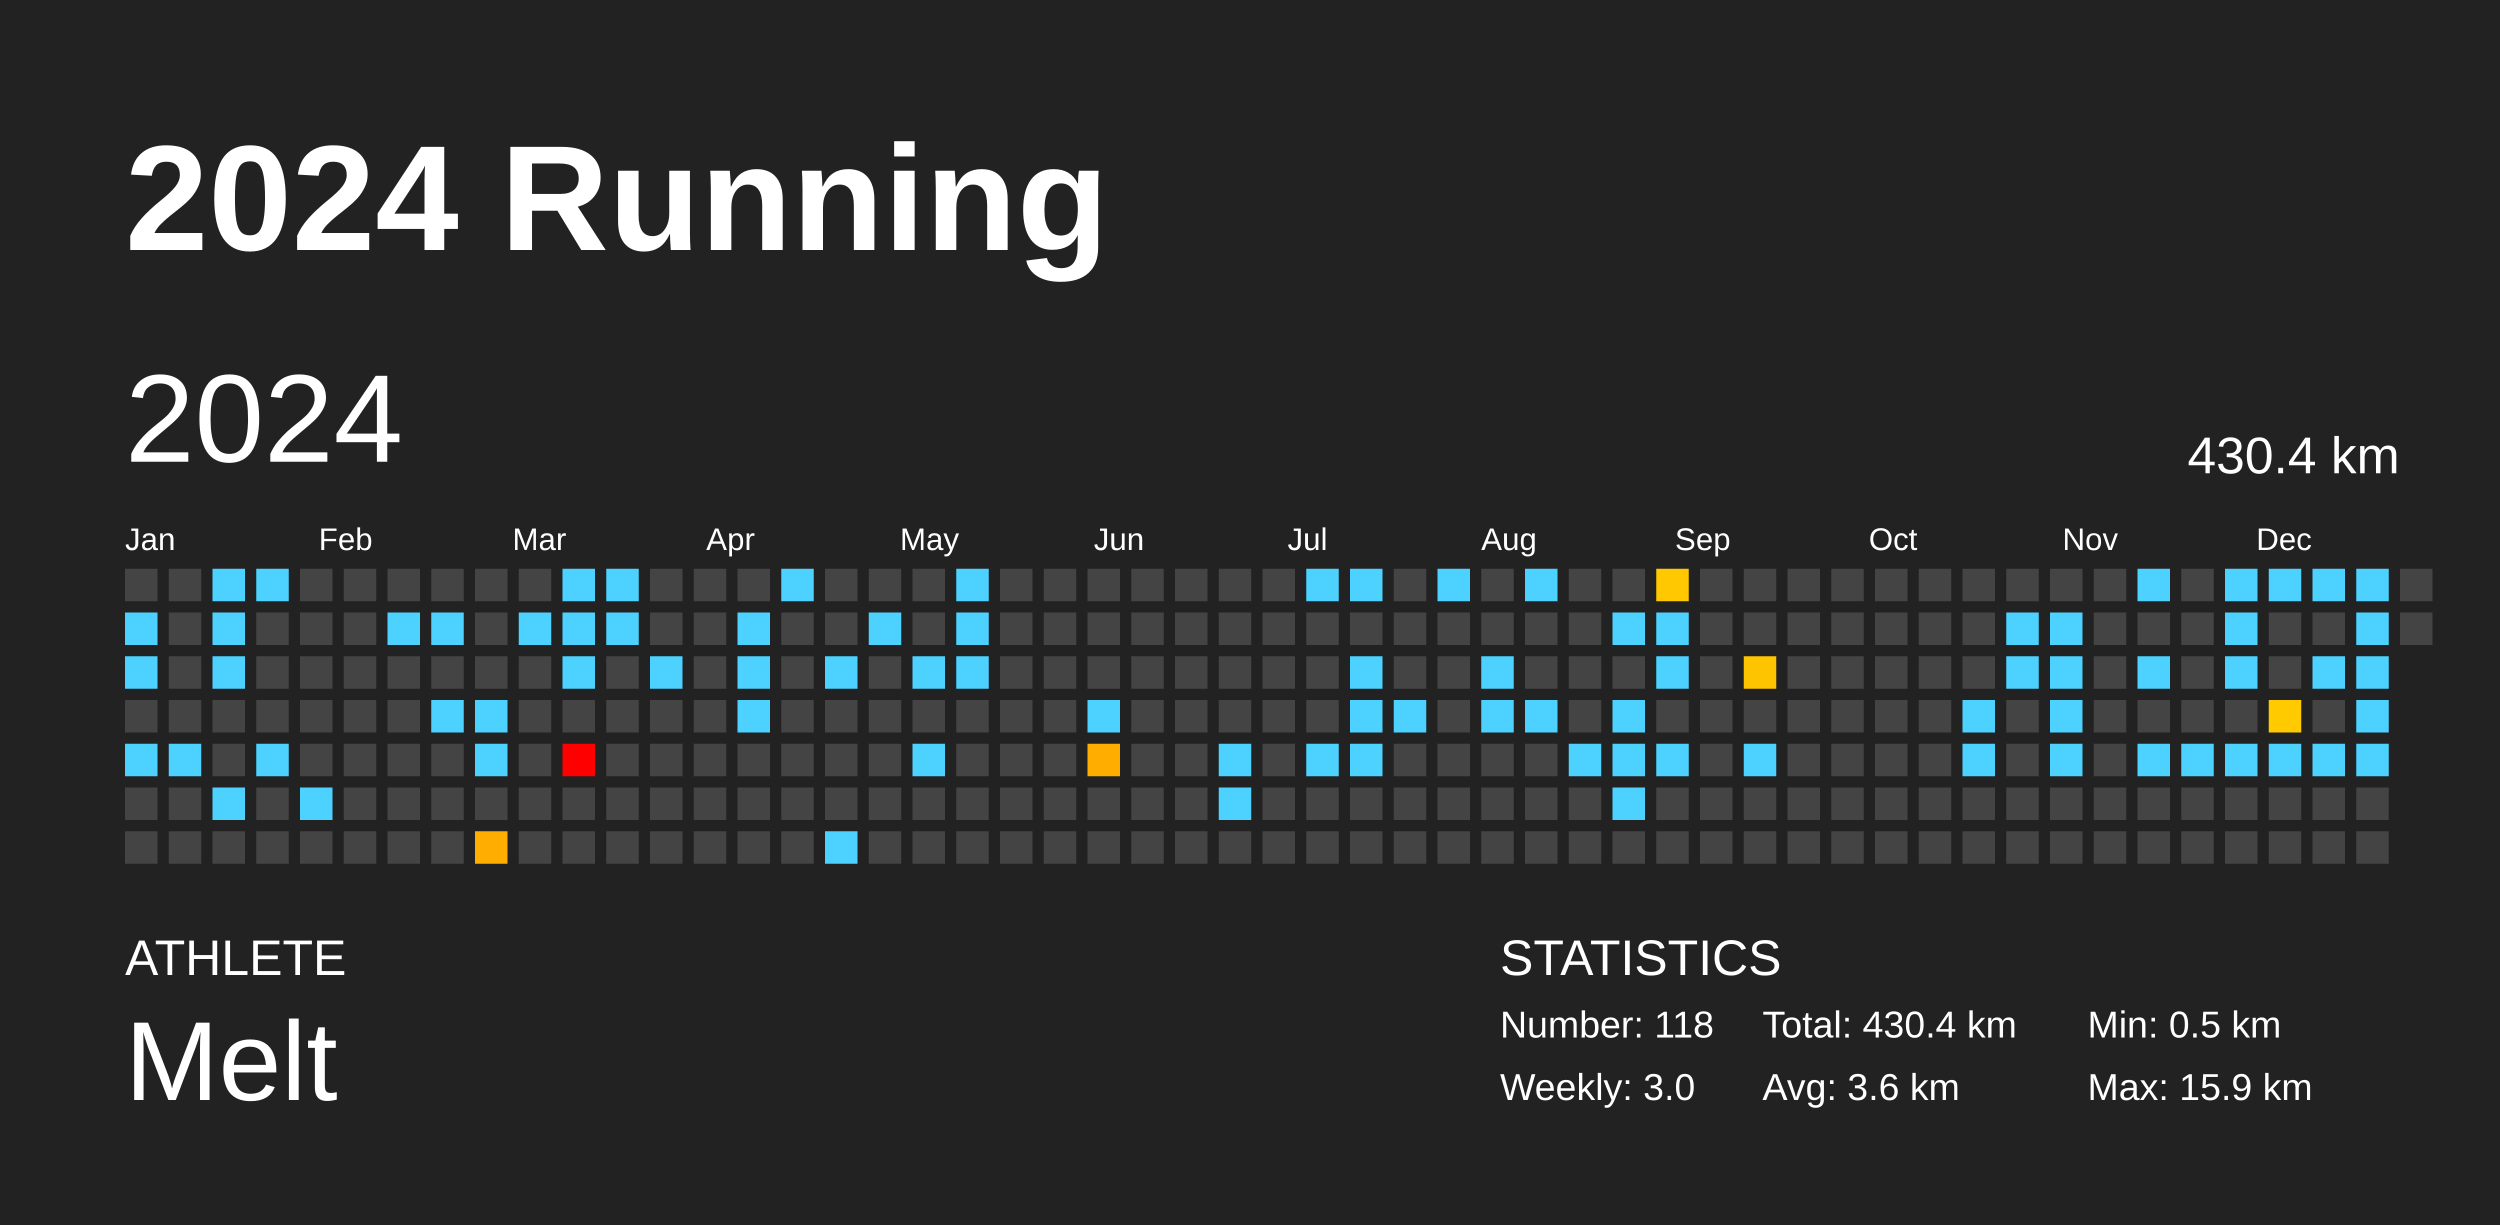
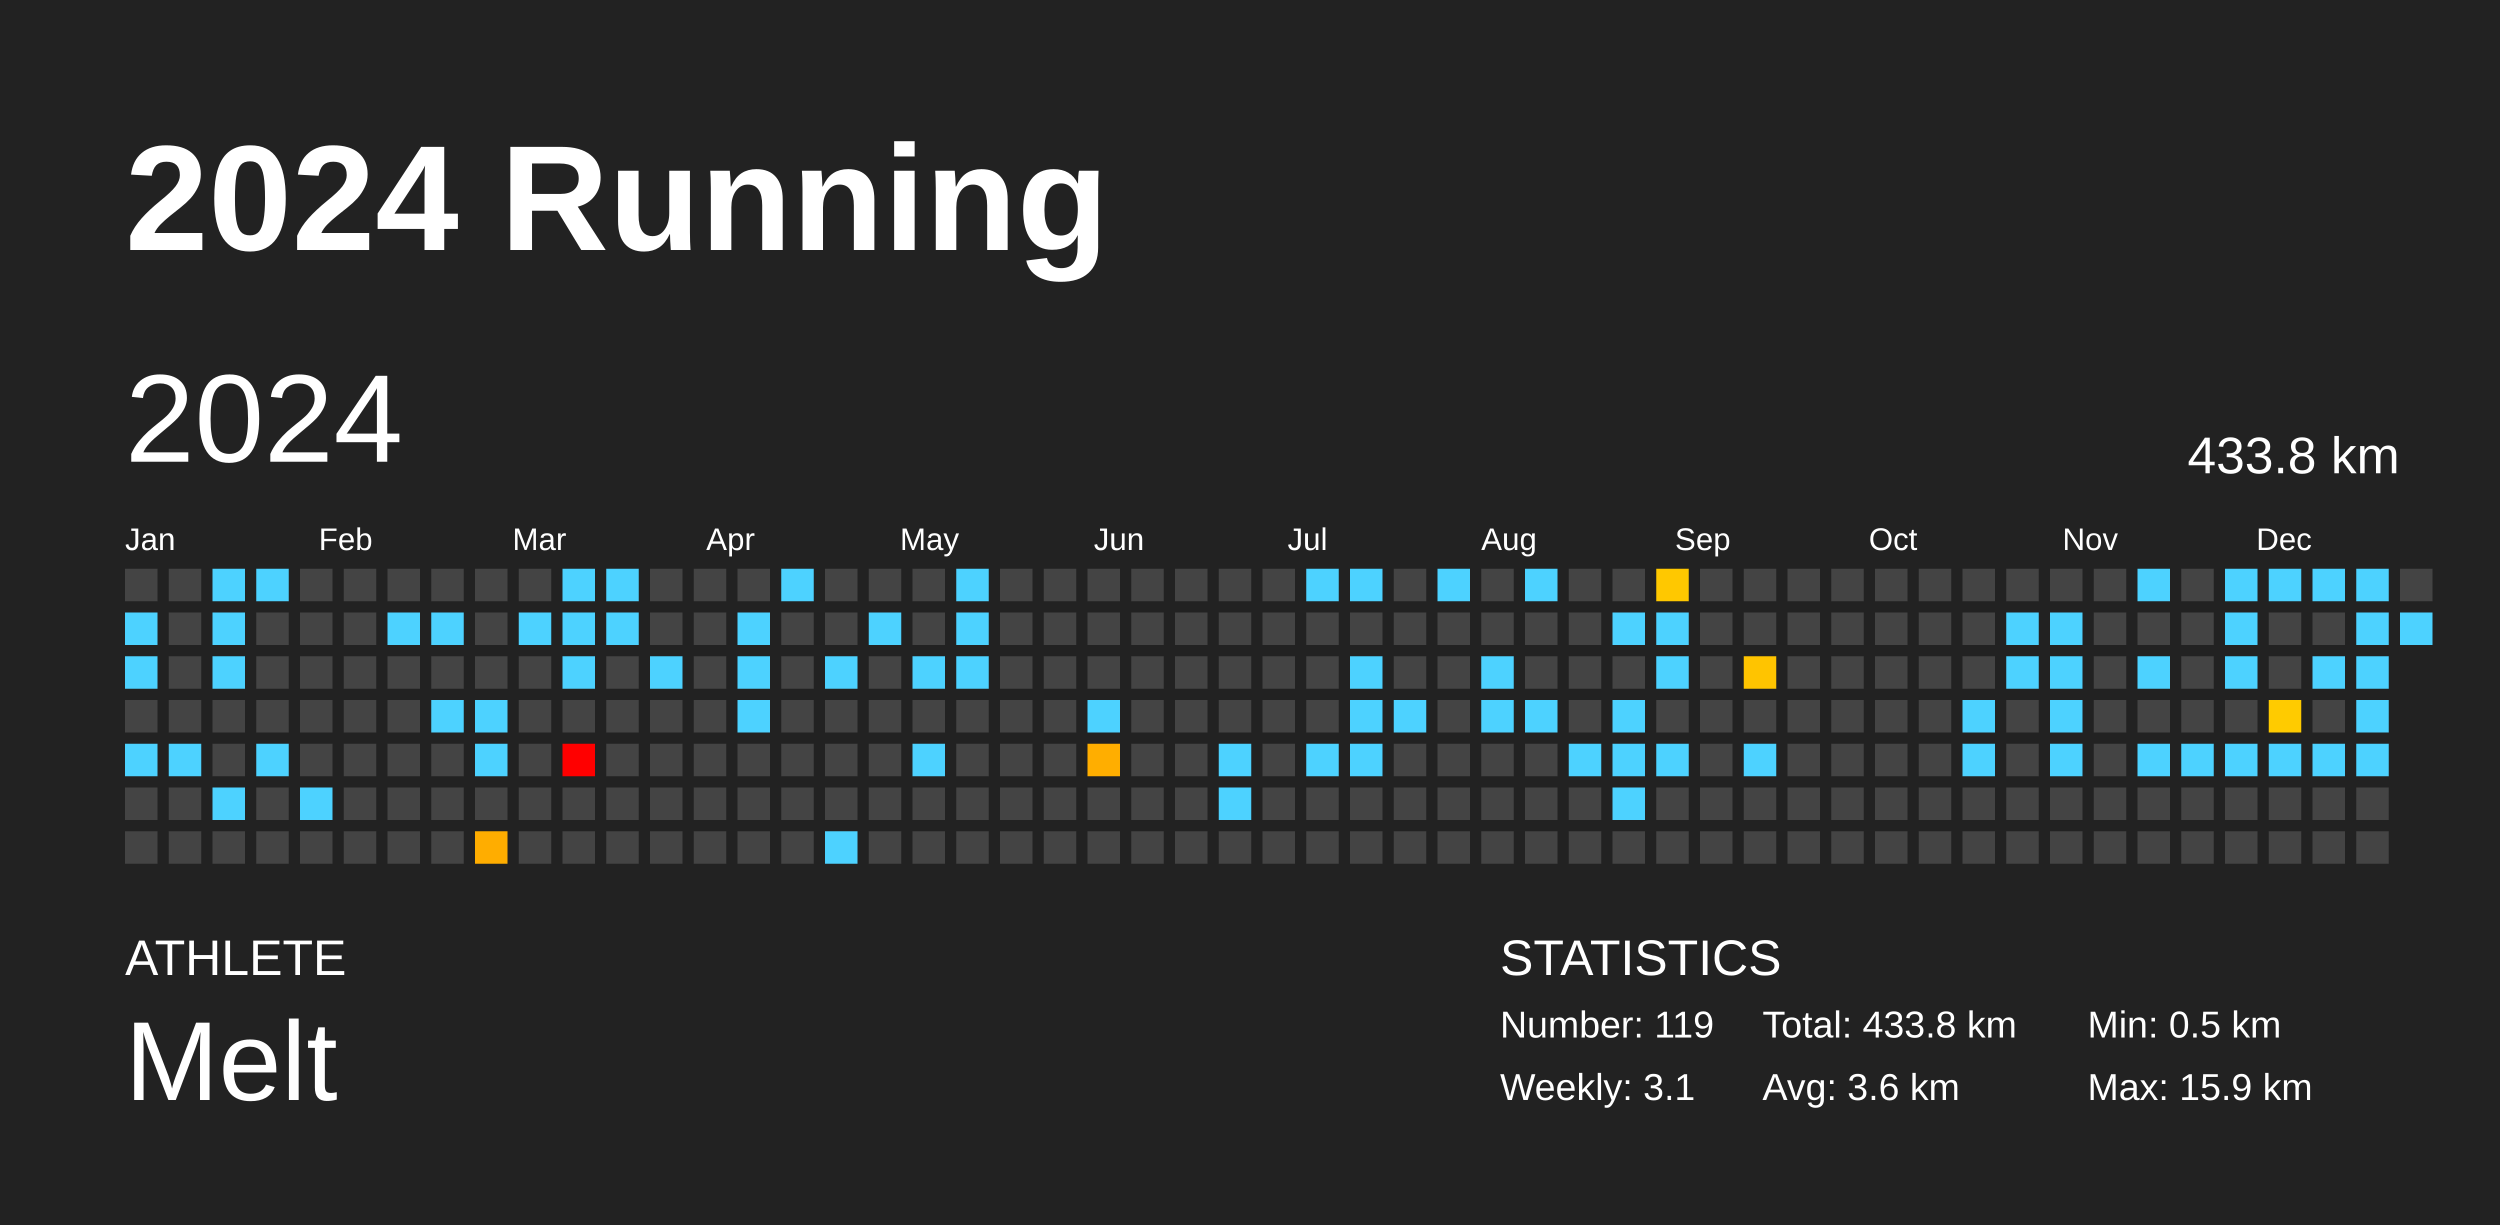
<svg xmlns="http://www.w3.org/2000/svg" baseProfile="full" height="98mm" version="1.1" viewBox="0,0,200,98" width="200mm">
  <defs />
  <rect fill="#222222" height="98" width="200" x="0" y="0" />
  <text fill="#FFFFFF" style="font-size:12px; font-family:Arial; font-weight:bold;" x="10" y="20">2024 Running</text>
  <text fill="#FFFFFF" style="font-size:4px; font-family:Arial" x="10" y="78">ATHLETE</text>
  <text fill="#FFFFFF" style="font-size:9px; font-family:Arial" x="10" y="88">Melt</text>
  <text fill="#FFFFFF" style="font-size:4px; font-family:Arial" x="120" y="78">STATISTICS</text>
-   <text fill="#FFFFFF" style="font-size:3px; font-family:Arial" x="120" y="83">Number: 118</text>
-   <text fill="#FFFFFF" style="font-size:3px; font-family:Arial" x="120" y="88">Weekly: 3.0</text>
-   <text fill="#FFFFFF" style="font-size:3px; font-family:Arial" x="141" y="83">Total: 430.4 km</text>
+   <text fill="#FFFFFF" style="font-size:3px; font-family:Arial" x="120" y="83">Number: 119</text>
+   <text fill="#FFFFFF" style="font-size:3px; font-family:Arial" x="120" y="88">Weekly: 3.1</text>
+   <text fill="#FFFFFF" style="font-size:3px; font-family:Arial" x="141" y="83">Total: 433.8 km</text>
  <text fill="#FFFFFF" style="font-size:3px; font-family:Arial" x="141" y="88">Avg: 3.6 km</text>
  <text fill="#FFFFFF" style="font-size:3px; font-family:Arial" x="167" y="83">Min: 0.5 km</text>
  <text fill="#FFFFFF" style="font-size:3px; font-family:Arial" x="167" y="88">Max: 15.9 km</text>
  <text dominant-baseline="hanging" fill="#FFFFFF" style="font-size:10.0px; font-family:Arial;" x="10" y="30">2024</text>
-   <text dominant-baseline="hanging" fill="#FFFFFF" style="font-size:4.125px; font-family:Arial;" x="175" y="35">430.4 km</text>
+   <text dominant-baseline="hanging" fill="#FFFFFF" style="font-size:4.125px; font-family:Arial;" x="175" y="35">433.8 km</text>
  <text fill="#FFFFFF" style="font-size:2.5px; font-family:Arial" x="10.0" y="44">Jan</text>
  <text fill="#FFFFFF" style="font-size:2.5px; font-family:Arial" x="25.5" y="44">Feb</text>
  <text fill="#FFFFFF" style="font-size:2.5px; font-family:Arial" x="41.0" y="44">Mar</text>
  <text fill="#FFFFFF" style="font-size:2.5px; font-family:Arial" x="56.5" y="44">Apr</text>
  <text fill="#FFFFFF" style="font-size:2.5px; font-family:Arial" x="72.0" y="44">May</text>
  <text fill="#FFFFFF" style="font-size:2.5px; font-family:Arial" x="87.5" y="44">Jun</text>
  <text fill="#FFFFFF" style="font-size:2.5px; font-family:Arial" x="103.0" y="44">Jul</text>
  <text fill="#FFFFFF" style="font-size:2.5px; font-family:Arial" x="118.5" y="44">Aug</text>
  <text fill="#FFFFFF" style="font-size:2.5px; font-family:Arial" x="134.0" y="44">Sep</text>
  <text fill="#FFFFFF" style="font-size:2.5px; font-family:Arial" x="149.5" y="44">Oct</text>
  <text fill="#FFFFFF" style="font-size:2.5px; font-family:Arial" x="165.0" y="44">Nov</text>
  <text fill="#FFFFFF" style="font-size:2.5px; font-family:Arial" x="180.5" y="44">Dec</text>
  <rect fill="#444444" height="2.6" width="2.6" x="10.0" y="45.5" />
  <rect fill="#4dd2ff" height="2.6" width="2.6" x="10.0" y="49.0" />
  <rect fill="#4dd2ff" height="2.6" width="2.6" x="10.0" y="52.5" />
  <rect fill="#444444" height="2.6" width="2.6" x="10.0" y="56.0" />
  <rect fill="#4dd2ff" height="2.6" width="2.6" x="10.0" y="59.5" />
  <rect fill="#444444" height="2.6" width="2.6" x="10.0" y="63.0" />
  <rect fill="#444444" height="2.6" width="2.6" x="10.0" y="66.5" />
  <rect fill="#444444" height="2.6" width="2.6" x="13.5" y="45.5" />
  <rect fill="#444444" height="2.6" width="2.6" x="13.5" y="49.0" />
  <rect fill="#444444" height="2.6" width="2.6" x="13.5" y="52.5" />
  <rect fill="#444444" height="2.6" width="2.6" x="13.5" y="56.0" />
  <rect fill="#4dd2ff" height="2.6" width="2.6" x="13.5" y="59.5" />
  <rect fill="#444444" height="2.6" width="2.6" x="13.5" y="63.0" />
  <rect fill="#444444" height="2.6" width="2.6" x="13.5" y="66.5" />
  <rect fill="#4dd2ff" height="2.6" width="2.6" x="17.0" y="45.5" />
  <rect fill="#4dd2ff" height="2.6" width="2.6" x="17.0" y="49.0" />
  <rect fill="#4dd2ff" height="2.6" width="2.6" x="17.0" y="52.5" />
  <rect fill="#444444" height="2.6" width="2.6" x="17.0" y="56.0" />
  <rect fill="#444444" height="2.6" width="2.6" x="17.0" y="59.5" />
  <rect fill="#4dd2ff" height="2.6" width="2.6" x="17.0" y="63.0" />
  <rect fill="#444444" height="2.6" width="2.6" x="17.0" y="66.5" />
  <rect fill="#4dd2ff" height="2.6" width="2.6" x="20.5" y="45.5" />
  <rect fill="#444444" height="2.6" width="2.6" x="20.5" y="49.0" />
  <rect fill="#444444" height="2.6" width="2.6" x="20.5" y="52.5" />
  <rect fill="#444444" height="2.6" width="2.6" x="20.5" y="56.0" />
  <rect fill="#4dd2ff" height="2.6" width="2.6" x="20.5" y="59.5" />
  <rect fill="#444444" height="2.6" width="2.6" x="20.5" y="63.0" />
  <rect fill="#444444" height="2.6" width="2.6" x="20.5" y="66.5" />
  <rect fill="#444444" height="2.6" width="2.6" x="24.0" y="45.5" />
  <rect fill="#444444" height="2.6" width="2.6" x="24.0" y="49.0" />
  <rect fill="#444444" height="2.6" width="2.6" x="24.0" y="52.5" />
  <rect fill="#444444" height="2.6" width="2.6" x="24.0" y="56.0" />
  <rect fill="#444444" height="2.6" width="2.6" x="24.0" y="59.5" />
  <rect fill="#4dd2ff" height="2.6" width="2.6" x="24.0" y="63.0" />
  <rect fill="#444444" height="2.6" width="2.6" x="24.0" y="66.5" />
  <rect fill="#444444" height="2.6" width="2.6" x="27.5" y="45.5" />
  <rect fill="#444444" height="2.6" width="2.6" x="27.5" y="49.0" />
  <rect fill="#444444" height="2.6" width="2.6" x="27.5" y="52.5" />
  <rect fill="#444444" height="2.6" width="2.6" x="27.5" y="56.0" />
  <rect fill="#444444" height="2.6" width="2.6" x="27.5" y="59.5" />
  <rect fill="#444444" height="2.6" width="2.6" x="27.5" y="63.0" />
  <rect fill="#444444" height="2.6" width="2.6" x="27.5" y="66.5" />
  <rect fill="#444444" height="2.6" width="2.6" x="31.0" y="45.5" />
  <rect fill="#4dd2ff" height="2.6" width="2.6" x="31.0" y="49.0" />
  <rect fill="#444444" height="2.6" width="2.6" x="31.0" y="52.5" />
  <rect fill="#444444" height="2.6" width="2.6" x="31.0" y="56.0" />
  <rect fill="#444444" height="2.6" width="2.6" x="31.0" y="59.5" />
  <rect fill="#444444" height="2.6" width="2.6" x="31.0" y="63.0" />
  <rect fill="#444444" height="2.6" width="2.6" x="31.0" y="66.5" />
  <rect fill="#444444" height="2.6" width="2.6" x="34.5" y="45.5" />
  <rect fill="#4dd2ff" height="2.6" width="2.6" x="34.5" y="49.0" />
  <rect fill="#444444" height="2.6" width="2.6" x="34.5" y="52.5" />
  <rect fill="#4dd2ff" height="2.6" width="2.6" x="34.5" y="56.0" />
  <rect fill="#444444" height="2.6" width="2.6" x="34.5" y="59.5" />
  <rect fill="#444444" height="2.6" width="2.6" x="34.5" y="63.0" />
  <rect fill="#444444" height="2.6" width="2.6" x="34.5" y="66.5" />
  <rect fill="#444444" height="2.6" width="2.6" x="38.0" y="45.5" />
  <rect fill="#444444" height="2.6" width="2.6" x="38.0" y="49.0" />
  <rect fill="#444444" height="2.6" width="2.6" x="38.0" y="52.5" />
  <rect fill="#4dd2ff" height="2.6" width="2.6" x="38.0" y="56.0" />
  <rect fill="#4dd2ff" height="2.6" width="2.6" x="38.0" y="59.5" />
  <rect fill="#444444" height="2.6" width="2.6" x="38.0" y="63.0" />
  <rect fill="#ffad00" height="2.6" width="2.6" x="38.0" y="66.5" />
  <rect fill="#444444" height="2.6" width="2.6" x="41.5" y="45.5" />
  <rect fill="#4dd2ff" height="2.6" width="2.6" x="41.5" y="49.0" />
  <rect fill="#444444" height="2.6" width="2.6" x="41.5" y="52.5" />
  <rect fill="#444444" height="2.6" width="2.6" x="41.5" y="56.0" />
  <rect fill="#444444" height="2.6" width="2.6" x="41.5" y="59.5" />
  <rect fill="#444444" height="2.6" width="2.6" x="41.5" y="63.0" />
  <rect fill="#444444" height="2.6" width="2.6" x="41.5" y="66.5" />
  <rect fill="#4dd2ff" height="2.6" width="2.6" x="45.0" y="45.5" />
  <rect fill="#4dd2ff" height="2.6" width="2.6" x="45.0" y="49.0" />
  <rect fill="#4dd2ff" height="2.6" width="2.6" x="45.0" y="52.5" />
  <rect fill="#444444" height="2.6" width="2.6" x="45.0" y="56.0" />
  <rect fill="red" height="2.6" width="2.6" x="45.0" y="59.5" />
  <rect fill="#444444" height="2.6" width="2.6" x="45.0" y="63.0" />
  <rect fill="#444444" height="2.6" width="2.6" x="45.0" y="66.5" />
  <rect fill="#4dd2ff" height="2.6" width="2.6" x="48.5" y="45.5" />
  <rect fill="#4dd2ff" height="2.6" width="2.6" x="48.5" y="49.0" />
  <rect fill="#444444" height="2.6" width="2.6" x="48.5" y="52.5" />
  <rect fill="#444444" height="2.6" width="2.6" x="48.5" y="56.0" />
  <rect fill="#444444" height="2.6" width="2.6" x="48.5" y="59.5" />
  <rect fill="#444444" height="2.6" width="2.6" x="48.5" y="63.0" />
  <rect fill="#444444" height="2.6" width="2.6" x="48.5" y="66.5" />
  <rect fill="#444444" height="2.6" width="2.6" x="52.0" y="45.5" />
  <rect fill="#444444" height="2.6" width="2.6" x="52.0" y="49.0" />
  <rect fill="#4dd2ff" height="2.6" width="2.6" x="52.0" y="52.5" />
  <rect fill="#444444" height="2.6" width="2.6" x="52.0" y="56.0" />
  <rect fill="#444444" height="2.6" width="2.6" x="52.0" y="59.5" />
  <rect fill="#444444" height="2.6" width="2.6" x="52.0" y="63.0" />
  <rect fill="#444444" height="2.6" width="2.6" x="52.0" y="66.5" />
  <rect fill="#444444" height="2.6" width="2.6" x="55.5" y="45.5" />
  <rect fill="#444444" height="2.6" width="2.6" x="55.5" y="49.0" />
  <rect fill="#444444" height="2.6" width="2.6" x="55.5" y="52.5" />
  <rect fill="#444444" height="2.6" width="2.6" x="55.5" y="56.0" />
  <rect fill="#444444" height="2.6" width="2.6" x="55.5" y="59.5" />
  <rect fill="#444444" height="2.6" width="2.6" x="55.5" y="63.0" />
  <rect fill="#444444" height="2.6" width="2.6" x="55.5" y="66.5" />
  <rect fill="#444444" height="2.6" width="2.6" x="59.0" y="45.5" />
  <rect fill="#4dd2ff" height="2.6" width="2.6" x="59.0" y="49.0" />
  <rect fill="#4dd2ff" height="2.6" width="2.6" x="59.0" y="52.5" />
  <rect fill="#4dd2ff" height="2.6" width="2.6" x="59.0" y="56.0" />
  <rect fill="#444444" height="2.6" width="2.6" x="59.0" y="59.5" />
  <rect fill="#444444" height="2.6" width="2.6" x="59.0" y="63.0" />
  <rect fill="#444444" height="2.6" width="2.6" x="59.0" y="66.5" />
  <rect fill="#4dd2ff" height="2.6" width="2.6" x="62.5" y="45.5" />
  <rect fill="#444444" height="2.6" width="2.6" x="62.5" y="49.0" />
  <rect fill="#444444" height="2.6" width="2.6" x="62.5" y="52.5" />
  <rect fill="#444444" height="2.6" width="2.6" x="62.5" y="56.0" />
  <rect fill="#444444" height="2.6" width="2.6" x="62.5" y="59.5" />
  <rect fill="#444444" height="2.6" width="2.6" x="62.5" y="63.0" />
  <rect fill="#444444" height="2.6" width="2.6" x="62.5" y="66.5" />
  <rect fill="#444444" height="2.6" width="2.6" x="66.0" y="45.5" />
  <rect fill="#444444" height="2.6" width="2.6" x="66.0" y="49.0" />
  <rect fill="#4dd2ff" height="2.6" width="2.6" x="66.0" y="52.5" />
  <rect fill="#444444" height="2.6" width="2.6" x="66.0" y="56.0" />
  <rect fill="#444444" height="2.6" width="2.6" x="66.0" y="59.5" />
  <rect fill="#444444" height="2.6" width="2.6" x="66.0" y="63.0" />
  <rect fill="#4dd2ff" height="2.6" width="2.6" x="66.0" y="66.5" />
  <rect fill="#444444" height="2.6" width="2.6" x="69.5" y="45.5" />
  <rect fill="#4dd2ff" height="2.6" width="2.6" x="69.5" y="49.0" />
  <rect fill="#444444" height="2.6" width="2.6" x="69.5" y="52.5" />
  <rect fill="#444444" height="2.6" width="2.6" x="69.5" y="56.0" />
  <rect fill="#444444" height="2.6" width="2.6" x="69.5" y="59.5" />
  <rect fill="#444444" height="2.6" width="2.6" x="69.5" y="63.0" />
  <rect fill="#444444" height="2.6" width="2.6" x="69.5" y="66.5" />
  <rect fill="#444444" height="2.6" width="2.6" x="73.0" y="45.5" />
  <rect fill="#444444" height="2.6" width="2.6" x="73.0" y="49.0" />
  <rect fill="#4dd2ff" height="2.6" width="2.6" x="73.0" y="52.5" />
  <rect fill="#444444" height="2.6" width="2.6" x="73.0" y="56.0" />
  <rect fill="#4dd2ff" height="2.6" width="2.6" x="73.0" y="59.5" />
  <rect fill="#444444" height="2.6" width="2.6" x="73.0" y="63.0" />
  <rect fill="#444444" height="2.6" width="2.6" x="73.0" y="66.5" />
  <rect fill="#4dd2ff" height="2.6" width="2.6" x="76.5" y="45.5" />
  <rect fill="#4dd2ff" height="2.6" width="2.6" x="76.5" y="49.0" />
  <rect fill="#4dd2ff" height="2.6" width="2.6" x="76.5" y="52.5" />
  <rect fill="#444444" height="2.6" width="2.6" x="76.5" y="56.0" />
  <rect fill="#444444" height="2.6" width="2.6" x="76.5" y="59.5" />
  <rect fill="#444444" height="2.6" width="2.6" x="76.5" y="63.0" />
  <rect fill="#444444" height="2.6" width="2.6" x="76.5" y="66.5" />
  <rect fill="#444444" height="2.6" width="2.6" x="80.0" y="45.5" />
  <rect fill="#444444" height="2.6" width="2.6" x="80.0" y="49.0" />
  <rect fill="#444444" height="2.6" width="2.6" x="80.0" y="52.5" />
  <rect fill="#444444" height="2.6" width="2.6" x="80.0" y="56.0" />
  <rect fill="#444444" height="2.6" width="2.6" x="80.0" y="59.5" />
  <rect fill="#444444" height="2.6" width="2.6" x="80.0" y="63.0" />
  <rect fill="#444444" height="2.6" width="2.6" x="80.0" y="66.5" />
  <rect fill="#444444" height="2.6" width="2.6" x="83.5" y="45.5" />
  <rect fill="#444444" height="2.6" width="2.6" x="83.5" y="49.0" />
  <rect fill="#444444" height="2.6" width="2.6" x="83.5" y="52.5" />
  <rect fill="#444444" height="2.6" width="2.6" x="83.5" y="56.0" />
  <rect fill="#444444" height="2.6" width="2.6" x="83.5" y="59.5" />
  <rect fill="#444444" height="2.6" width="2.6" x="83.5" y="63.0" />
  <rect fill="#444444" height="2.6" width="2.6" x="83.5" y="66.5" />
  <rect fill="#444444" height="2.6" width="2.6" x="87.0" y="45.5" />
  <rect fill="#444444" height="2.6" width="2.6" x="87.0" y="49.0" />
  <rect fill="#444444" height="2.6" width="2.6" x="87.0" y="52.5" />
  <rect fill="#4dd2ff" height="2.6" width="2.6" x="87.0" y="56.0" />
  <rect fill="#ffae00" height="2.6" width="2.6" x="87.0" y="59.5" />
  <rect fill="#444444" height="2.6" width="2.6" x="87.0" y="63.0" />
  <rect fill="#444444" height="2.6" width="2.6" x="87.0" y="66.5" />
  <rect fill="#444444" height="2.6" width="2.6" x="90.5" y="45.5" />
  <rect fill="#444444" height="2.6" width="2.6" x="90.5" y="49.0" />
  <rect fill="#444444" height="2.6" width="2.6" x="90.5" y="52.5" />
  <rect fill="#444444" height="2.6" width="2.6" x="90.5" y="56.0" />
  <rect fill="#444444" height="2.6" width="2.6" x="90.5" y="59.5" />
  <rect fill="#444444" height="2.6" width="2.6" x="90.5" y="63.0" />
  <rect fill="#444444" height="2.6" width="2.6" x="90.5" y="66.5" />
  <rect fill="#444444" height="2.6" width="2.6" x="94.0" y="45.5" />
  <rect fill="#444444" height="2.6" width="2.6" x="94.0" y="49.0" />
  <rect fill="#444444" height="2.6" width="2.6" x="94.0" y="52.5" />
  <rect fill="#444444" height="2.6" width="2.6" x="94.0" y="56.0" />
  <rect fill="#444444" height="2.6" width="2.6" x="94.0" y="59.5" />
  <rect fill="#444444" height="2.6" width="2.6" x="94.0" y="63.0" />
  <rect fill="#444444" height="2.6" width="2.6" x="94.0" y="66.5" />
  <rect fill="#444444" height="2.6" width="2.6" x="97.5" y="45.5" />
  <rect fill="#444444" height="2.6" width="2.6" x="97.5" y="49.0" />
  <rect fill="#444444" height="2.6" width="2.6" x="97.5" y="52.5" />
  <rect fill="#444444" height="2.6" width="2.6" x="97.5" y="56.0" />
  <rect fill="#4dd2ff" height="2.6" width="2.6" x="97.5" y="59.5" />
  <rect fill="#4dd2ff" height="2.6" width="2.6" x="97.5" y="63.0" />
  <rect fill="#444444" height="2.6" width="2.6" x="97.5" y="66.5" />
  <rect fill="#444444" height="2.6" width="2.6" x="101.0" y="45.5" />
  <rect fill="#444444" height="2.6" width="2.6" x="101.0" y="49.0" />
  <rect fill="#444444" height="2.6" width="2.6" x="101.0" y="52.5" />
  <rect fill="#444444" height="2.6" width="2.6" x="101.0" y="56.0" />
  <rect fill="#444444" height="2.6" width="2.6" x="101.0" y="59.5" />
  <rect fill="#444444" height="2.6" width="2.6" x="101.0" y="63.0" />
  <rect fill="#444444" height="2.6" width="2.6" x="101.0" y="66.5" />
  <rect fill="#4dd2ff" height="2.6" width="2.6" x="104.5" y="45.5" />
  <rect fill="#444444" height="2.6" width="2.6" x="104.5" y="49.0" />
  <rect fill="#444444" height="2.6" width="2.6" x="104.5" y="52.5" />
  <rect fill="#444444" height="2.6" width="2.6" x="104.5" y="56.0" />
  <rect fill="#4dd2ff" height="2.6" width="2.6" x="104.5" y="59.5" />
  <rect fill="#444444" height="2.6" width="2.6" x="104.5" y="63.0" />
  <rect fill="#444444" height="2.6" width="2.6" x="104.5" y="66.5" />
  <rect fill="#4dd2ff" height="2.6" width="2.6" x="108.0" y="45.5" />
  <rect fill="#444444" height="2.6" width="2.6" x="108.0" y="49.0" />
  <rect fill="#4dd2ff" height="2.6" width="2.6" x="108.0" y="52.5" />
  <rect fill="#4dd2ff" height="2.6" width="2.6" x="108.0" y="56.0" />
  <rect fill="#4dd2ff" height="2.6" width="2.6" x="108.0" y="59.5" />
  <rect fill="#444444" height="2.6" width="2.6" x="108.0" y="63.0" />
  <rect fill="#444444" height="2.6" width="2.6" x="108.0" y="66.5" />
  <rect fill="#444444" height="2.6" width="2.6" x="111.5" y="45.5" />
  <rect fill="#444444" height="2.6" width="2.6" x="111.5" y="49.0" />
  <rect fill="#444444" height="2.6" width="2.6" x="111.5" y="52.5" />
  <rect fill="#4dd2ff" height="2.6" width="2.6" x="111.5" y="56.0" />
  <rect fill="#444444" height="2.6" width="2.6" x="111.5" y="59.5" />
  <rect fill="#444444" height="2.6" width="2.6" x="111.5" y="63.0" />
  <rect fill="#444444" height="2.6" width="2.6" x="111.5" y="66.5" />
  <rect fill="#4dd2ff" height="2.6" width="2.6" x="115.0" y="45.5" />
  <rect fill="#444444" height="2.6" width="2.6" x="115.0" y="49.0" />
  <rect fill="#444444" height="2.6" width="2.6" x="115.0" y="52.5" />
  <rect fill="#444444" height="2.6" width="2.6" x="115.0" y="56.0" />
  <rect fill="#444444" height="2.6" width="2.6" x="115.0" y="59.5" />
  <rect fill="#444444" height="2.6" width="2.6" x="115.0" y="63.0" />
  <rect fill="#444444" height="2.6" width="2.6" x="115.0" y="66.5" />
  <rect fill="#444444" height="2.6" width="2.6" x="118.5" y="45.5" />
  <rect fill="#444444" height="2.6" width="2.6" x="118.5" y="49.0" />
  <rect fill="#4dd2ff" height="2.6" width="2.6" x="118.5" y="52.5" />
  <rect fill="#4dd2ff" height="2.6" width="2.6" x="118.5" y="56.0" />
  <rect fill="#444444" height="2.6" width="2.6" x="118.5" y="59.5" />
  <rect fill="#444444" height="2.6" width="2.6" x="118.5" y="63.0" />
  <rect fill="#444444" height="2.6" width="2.6" x="118.5" y="66.5" />
  <rect fill="#4dd2ff" height="2.6" width="2.6" x="122.0" y="45.5" />
  <rect fill="#444444" height="2.6" width="2.6" x="122.0" y="49.0" />
  <rect fill="#444444" height="2.6" width="2.6" x="122.0" y="52.5" />
  <rect fill="#4dd2ff" height="2.6" width="2.6" x="122.0" y="56.0" />
  <rect fill="#444444" height="2.6" width="2.6" x="122.0" y="59.5" />
  <rect fill="#444444" height="2.6" width="2.6" x="122.0" y="63.0" />
  <rect fill="#444444" height="2.6" width="2.6" x="122.0" y="66.5" />
  <rect fill="#444444" height="2.6" width="2.6" x="125.5" y="45.5" />
  <rect fill="#444444" height="2.6" width="2.6" x="125.5" y="49.0" />
  <rect fill="#444444" height="2.6" width="2.6" x="125.5" y="52.5" />
  <rect fill="#444444" height="2.6" width="2.6" x="125.5" y="56.0" />
  <rect fill="#4dd2ff" height="2.6" width="2.6" x="125.5" y="59.5" />
  <rect fill="#444444" height="2.6" width="2.6" x="125.5" y="63.0" />
  <rect fill="#444444" height="2.6" width="2.6" x="125.5" y="66.5" />
  <rect fill="#444444" height="2.6" width="2.6" x="129.0" y="45.5" />
  <rect fill="#4dd2ff" height="2.6" width="2.6" x="129.0" y="49.0" />
  <rect fill="#444444" height="2.6" width="2.6" x="129.0" y="52.5" />
  <rect fill="#4dd2ff" height="2.6" width="2.6" x="129.0" y="56.0" />
  <rect fill="#4dd2ff" height="2.6" width="2.6" x="129.0" y="59.5" />
  <rect fill="#4dd2ff" height="2.6" width="2.6" x="129.0" y="63.0" />
  <rect fill="#444444" height="2.6" width="2.6" x="129.0" y="66.5" />
  <rect fill="#ffc800" height="2.6" width="2.6" x="132.5" y="45.5" />
  <rect fill="#4dd2ff" height="2.6" width="2.6" x="132.5" y="49.0" />
  <rect fill="#4dd2ff" height="2.6" width="2.6" x="132.5" y="52.5" />
  <rect fill="#444444" height="2.6" width="2.6" x="132.5" y="56.0" />
  <rect fill="#4dd2ff" height="2.6" width="2.6" x="132.5" y="59.5" />
  <rect fill="#444444" height="2.6" width="2.6" x="132.5" y="63.0" />
  <rect fill="#444444" height="2.6" width="2.6" x="132.5" y="66.5" />
  <rect fill="#444444" height="2.6" width="2.6" x="136.0" y="45.5" />
  <rect fill="#444444" height="2.6" width="2.6" x="136.0" y="49.0" />
  <rect fill="#444444" height="2.6" width="2.6" x="136.0" y="52.5" />
  <rect fill="#444444" height="2.6" width="2.6" x="136.0" y="56.0" />
  <rect fill="#444444" height="2.6" width="2.6" x="136.0" y="59.5" />
  <rect fill="#444444" height="2.6" width="2.6" x="136.0" y="63.0" />
  <rect fill="#444444" height="2.6" width="2.6" x="136.0" y="66.5" />
  <rect fill="#444444" height="2.6" width="2.6" x="139.5" y="45.5" />
  <rect fill="#444444" height="2.6" width="2.6" x="139.5" y="49.0" />
  <rect fill="#ffc400" height="2.6" width="2.6" x="139.5" y="52.5" />
  <rect fill="#444444" height="2.6" width="2.6" x="139.5" y="56.0" />
  <rect fill="#4dd2ff" height="2.6" width="2.6" x="139.5" y="59.5" />
  <rect fill="#444444" height="2.6" width="2.6" x="139.5" y="63.0" />
  <rect fill="#444444" height="2.6" width="2.6" x="139.5" y="66.5" />
  <rect fill="#444444" height="2.6" width="2.6" x="143.0" y="45.5" />
  <rect fill="#444444" height="2.6" width="2.6" x="143.0" y="49.0" />
  <rect fill="#444444" height="2.6" width="2.6" x="143.0" y="52.5" />
  <rect fill="#444444" height="2.6" width="2.6" x="143.0" y="56.0" />
  <rect fill="#444444" height="2.6" width="2.6" x="143.0" y="59.5" />
  <rect fill="#444444" height="2.6" width="2.6" x="143.0" y="63.0" />
  <rect fill="#444444" height="2.6" width="2.6" x="143.0" y="66.5" />
  <rect fill="#444444" height="2.6" width="2.6" x="146.5" y="45.5" />
  <rect fill="#444444" height="2.6" width="2.6" x="146.5" y="49.0" />
  <rect fill="#444444" height="2.6" width="2.6" x="146.5" y="52.5" />
  <rect fill="#444444" height="2.6" width="2.6" x="146.5" y="56.0" />
  <rect fill="#444444" height="2.6" width="2.6" x="146.5" y="59.5" />
  <rect fill="#444444" height="2.6" width="2.6" x="146.5" y="63.0" />
  <rect fill="#444444" height="2.6" width="2.6" x="146.5" y="66.5" />
  <rect fill="#444444" height="2.6" width="2.6" x="150.0" y="45.5" />
  <rect fill="#444444" height="2.6" width="2.6" x="150.0" y="49.0" />
  <rect fill="#444444" height="2.6" width="2.6" x="150.0" y="52.5" />
  <rect fill="#444444" height="2.6" width="2.6" x="150.0" y="56.0" />
  <rect fill="#444444" height="2.6" width="2.6" x="150.0" y="59.5" />
  <rect fill="#444444" height="2.6" width="2.6" x="150.0" y="63.0" />
  <rect fill="#444444" height="2.6" width="2.6" x="150.0" y="66.5" />
  <rect fill="#444444" height="2.6" width="2.6" x="153.5" y="45.5" />
  <rect fill="#444444" height="2.6" width="2.6" x="153.5" y="49.0" />
  <rect fill="#444444" height="2.6" width="2.6" x="153.5" y="52.5" />
  <rect fill="#444444" height="2.6" width="2.6" x="153.5" y="56.0" />
  <rect fill="#444444" height="2.6" width="2.6" x="153.5" y="59.5" />
  <rect fill="#444444" height="2.6" width="2.6" x="153.5" y="63.0" />
  <rect fill="#444444" height="2.6" width="2.6" x="153.5" y="66.5" />
  <rect fill="#444444" height="2.6" width="2.6" x="157.0" y="45.5" />
  <rect fill="#444444" height="2.6" width="2.6" x="157.0" y="49.0" />
  <rect fill="#444444" height="2.6" width="2.6" x="157.0" y="52.5" />
  <rect fill="#4dd2ff" height="2.6" width="2.6" x="157.0" y="56.0" />
  <rect fill="#4dd2ff" height="2.6" width="2.6" x="157.0" y="59.5" />
  <rect fill="#444444" height="2.6" width="2.6" x="157.0" y="63.0" />
  <rect fill="#444444" height="2.6" width="2.6" x="157.0" y="66.5" />
  <rect fill="#444444" height="2.6" width="2.6" x="160.5" y="45.5" />
  <rect fill="#4dd2ff" height="2.6" width="2.6" x="160.5" y="49.0" />
  <rect fill="#4dd2ff" height="2.6" width="2.6" x="160.5" y="52.5" />
  <rect fill="#444444" height="2.6" width="2.6" x="160.5" y="56.0" />
  <rect fill="#444444" height="2.6" width="2.6" x="160.5" y="59.5" />
  <rect fill="#444444" height="2.6" width="2.6" x="160.5" y="63.0" />
  <rect fill="#444444" height="2.6" width="2.6" x="160.5" y="66.5" />
  <rect fill="#444444" height="2.6" width="2.6" x="164.0" y="45.5" />
  <rect fill="#4dd2ff" height="2.6" width="2.6" x="164.0" y="49.0" />
  <rect fill="#4dd2ff" height="2.6" width="2.6" x="164.0" y="52.5" />
  <rect fill="#4dd2ff" height="2.6" width="2.6" x="164.0" y="56.0" />
  <rect fill="#4dd2ff" height="2.6" width="2.6" x="164.0" y="59.5" />
  <rect fill="#444444" height="2.6" width="2.6" x="164.0" y="63.0" />
  <rect fill="#444444" height="2.6" width="2.6" x="164.0" y="66.5" />
  <rect fill="#444444" height="2.6" width="2.6" x="167.5" y="45.5" />
  <rect fill="#444444" height="2.6" width="2.6" x="167.5" y="49.0" />
  <rect fill="#444444" height="2.6" width="2.6" x="167.5" y="52.5" />
  <rect fill="#444444" height="2.6" width="2.6" x="167.5" y="56.0" />
  <rect fill="#444444" height="2.6" width="2.6" x="167.5" y="59.5" />
  <rect fill="#444444" height="2.6" width="2.6" x="167.5" y="63.0" />
  <rect fill="#444444" height="2.6" width="2.6" x="167.5" y="66.5" />
  <rect fill="#4dd2ff" height="2.6" width="2.6" x="171.0" y="45.5" />
  <rect fill="#444444" height="2.6" width="2.6" x="171.0" y="49.0" />
  <rect fill="#4dd2ff" height="2.6" width="2.6" x="171.0" y="52.5" />
  <rect fill="#444444" height="2.6" width="2.6" x="171.0" y="56.0" />
  <rect fill="#4dd2ff" height="2.6" width="2.6" x="171.0" y="59.5" />
  <rect fill="#444444" height="2.6" width="2.6" x="171.0" y="63.0" />
  <rect fill="#444444" height="2.6" width="2.6" x="171.0" y="66.5" />
  <rect fill="#444444" height="2.6" width="2.6" x="174.5" y="45.5" />
  <rect fill="#444444" height="2.6" width="2.6" x="174.5" y="49.0" />
  <rect fill="#444444" height="2.6" width="2.6" x="174.5" y="52.5" />
  <rect fill="#444444" height="2.6" width="2.6" x="174.5" y="56.0" />
  <rect fill="#4dd2ff" height="2.6" width="2.6" x="174.5" y="59.5" />
  <rect fill="#444444" height="2.6" width="2.6" x="174.5" y="63.0" />
  <rect fill="#444444" height="2.6" width="2.6" x="174.5" y="66.5" />
  <rect fill="#4dd2ff" height="2.6" width="2.6" x="178.0" y="45.5" />
  <rect fill="#4dd2ff" height="2.6" width="2.6" x="178.0" y="49.0" />
  <rect fill="#4dd2ff" height="2.6" width="2.6" x="178.0" y="52.5" />
  <rect fill="#444444" height="2.6" width="2.6" x="178.0" y="56.0" />
  <rect fill="#4dd2ff" height="2.6" width="2.6" x="178.0" y="59.5" />
  <rect fill="#444444" height="2.6" width="2.6" x="178.0" y="63.0" />
  <rect fill="#444444" height="2.6" width="2.6" x="178.0" y="66.5" />
  <rect fill="#4dd2ff" height="2.6" width="2.6" x="181.5" y="45.5" />
  <rect fill="#444444" height="2.6" width="2.6" x="181.5" y="49.0" />
  <rect fill="#444444" height="2.6" width="2.6" x="181.5" y="52.5" />
  <rect fill="#ffcb00" height="2.6" width="2.6" x="181.5" y="56.0" />
  <rect fill="#4dd2ff" height="2.6" width="2.6" x="181.5" y="59.5" />
  <rect fill="#444444" height="2.6" width="2.6" x="181.5" y="63.0" />
  <rect fill="#444444" height="2.6" width="2.6" x="181.5" y="66.5" />
  <rect fill="#4dd2ff" height="2.6" width="2.6" x="185.0" y="45.5" />
  <rect fill="#444444" height="2.6" width="2.6" x="185.0" y="49.0" />
  <rect fill="#4dd2ff" height="2.6" width="2.6" x="185.0" y="52.5" />
  <rect fill="#444444" height="2.6" width="2.6" x="185.0" y="56.0" />
  <rect fill="#4dd2ff" height="2.6" width="2.6" x="185.0" y="59.5" />
  <rect fill="#444444" height="2.6" width="2.6" x="185.0" y="63.0" />
  <rect fill="#444444" height="2.6" width="2.6" x="185.0" y="66.5" />
  <rect fill="#4dd2ff" height="2.6" width="2.6" x="188.5" y="45.5" />
  <rect fill="#4dd2ff" height="2.6" width="2.6" x="188.5" y="49.0" />
  <rect fill="#4dd2ff" height="2.6" width="2.6" x="188.5" y="52.5" />
  <rect fill="#4dd2ff" height="2.6" width="2.6" x="188.5" y="56.0" />
  <rect fill="#4dd2ff" height="2.6" width="2.6" x="188.5" y="59.5" />
  <rect fill="#444444" height="2.6" width="2.6" x="188.5" y="63.0" />
  <rect fill="#444444" height="2.6" width="2.6" x="188.5" y="66.5" />
  <rect fill="#444444" height="2.6" width="2.6" x="192.0" y="45.5" />
-   <rect fill="#444444" height="2.6" width="2.6" x="192.0" y="49.0" />
+   <rect fill="#4dd2ff" height="2.6" width="2.6" x="192.0" y="49.0" />
</svg>
